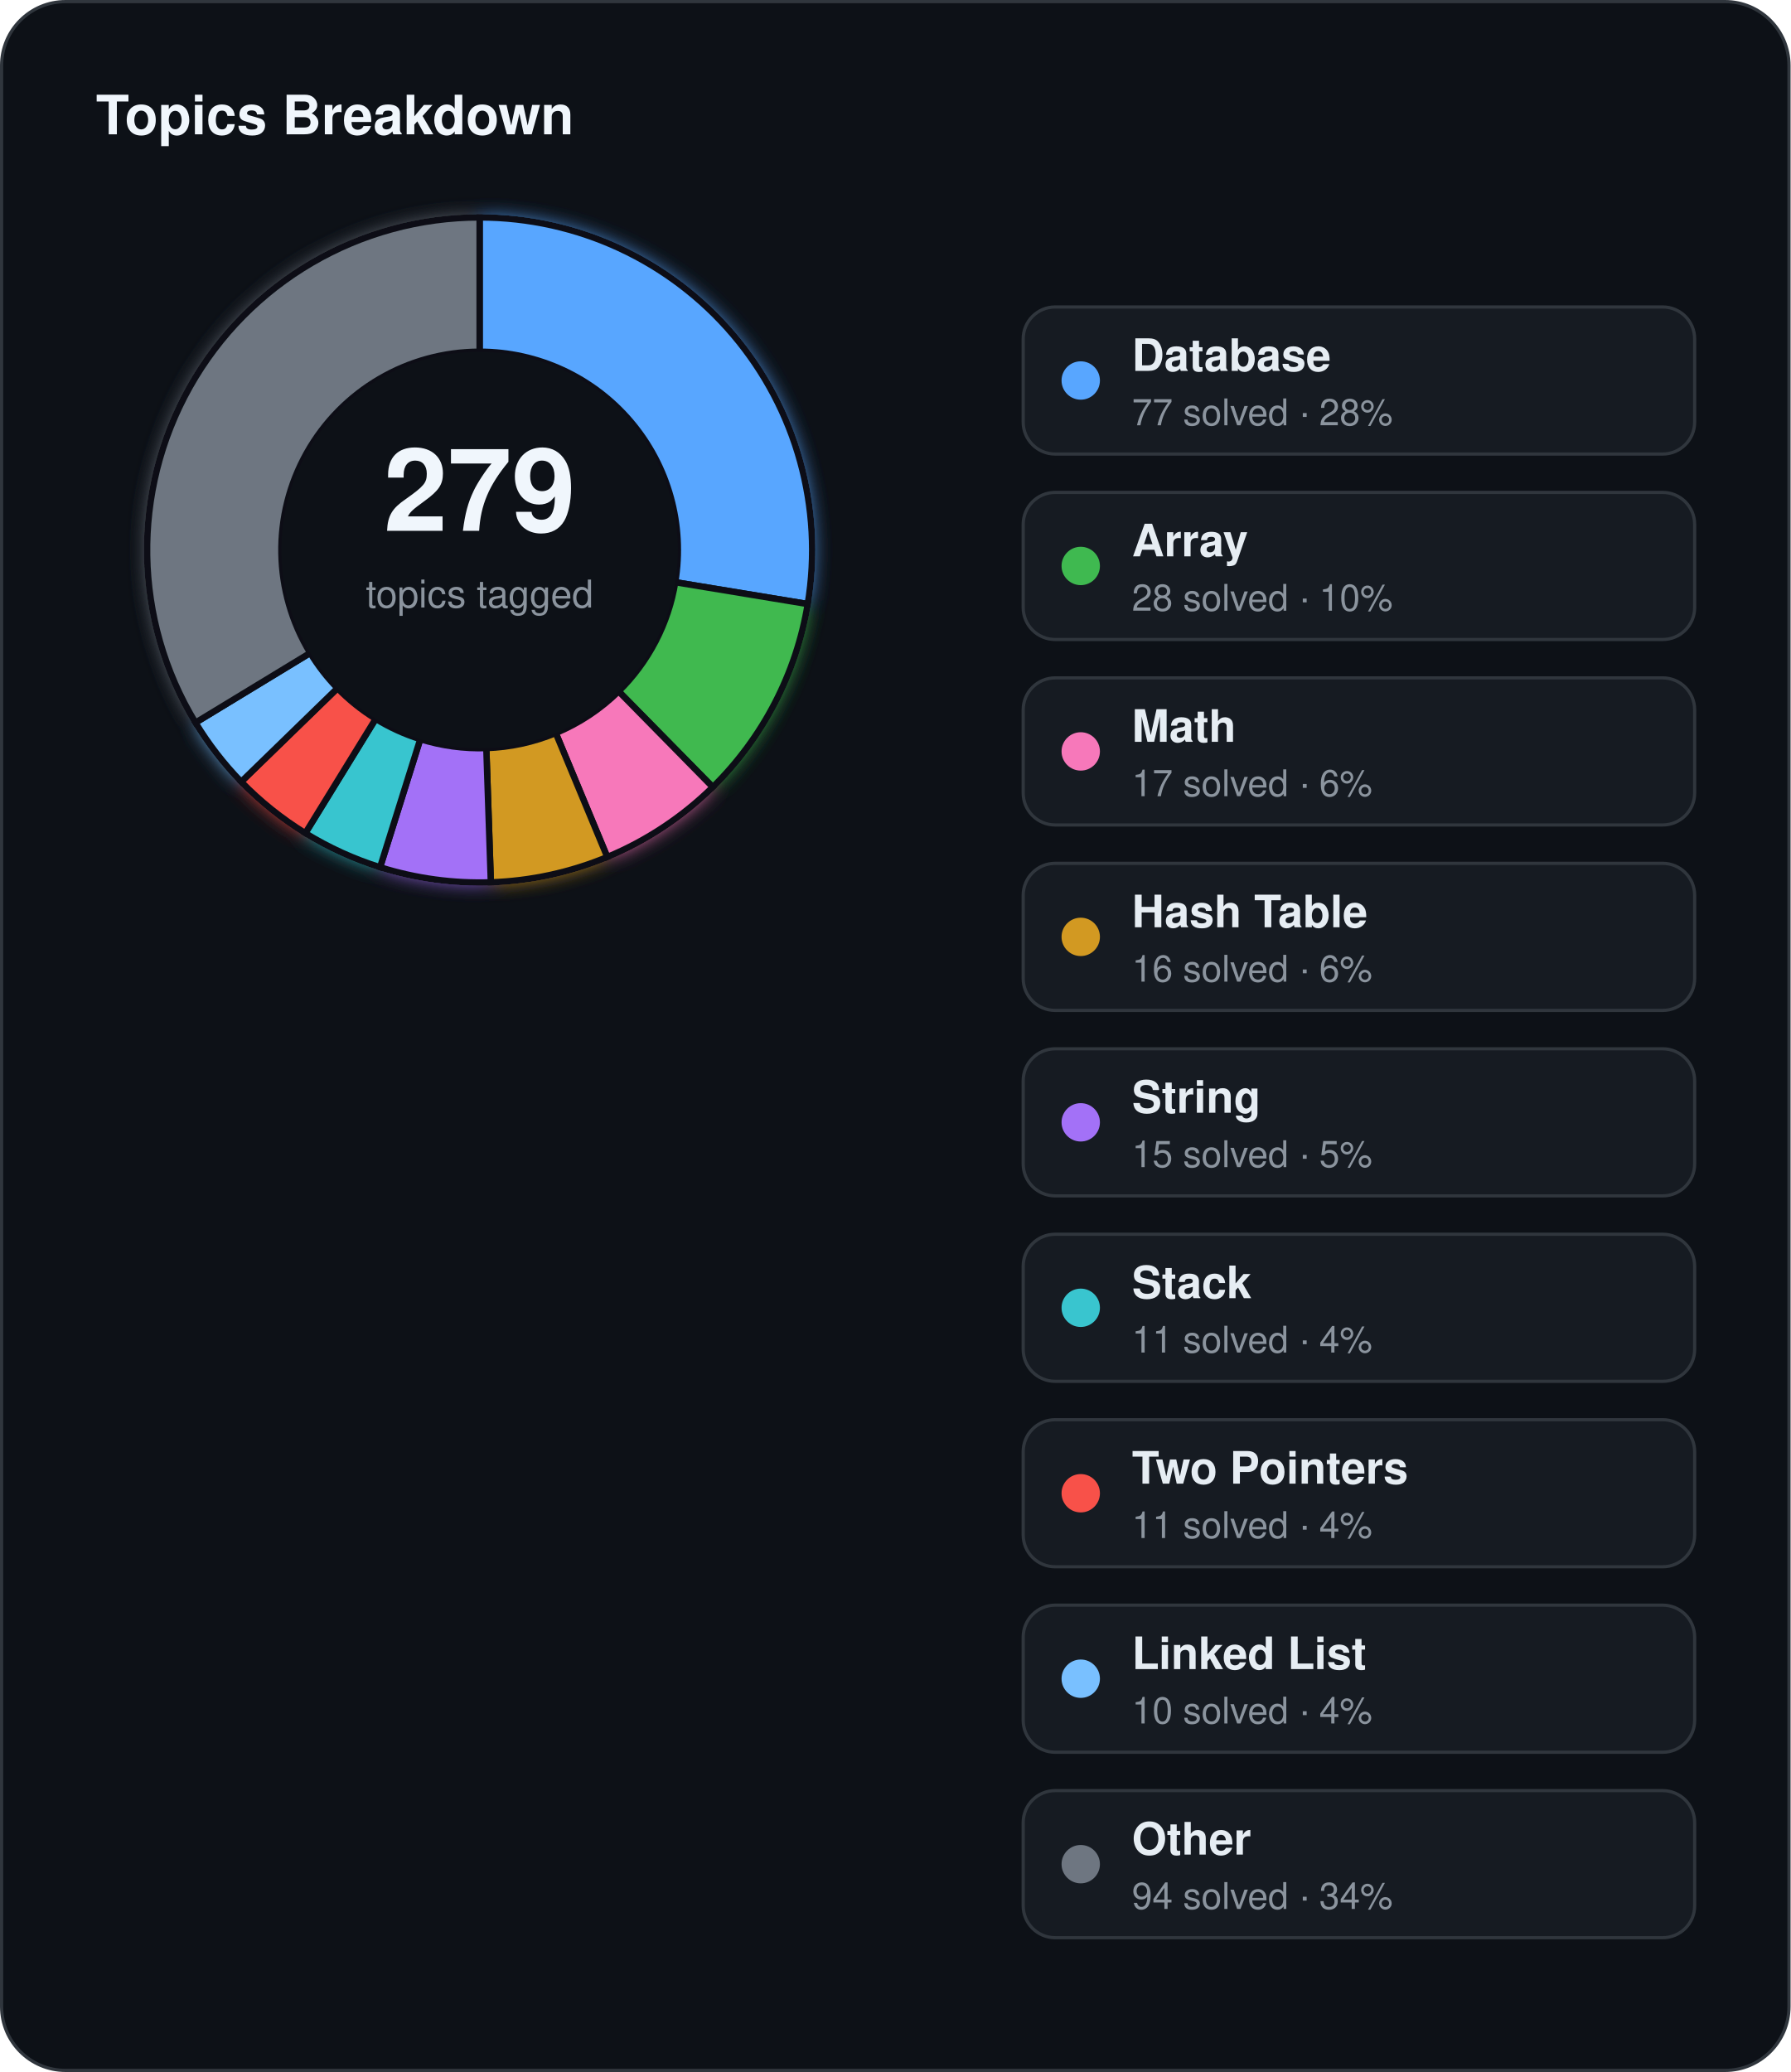
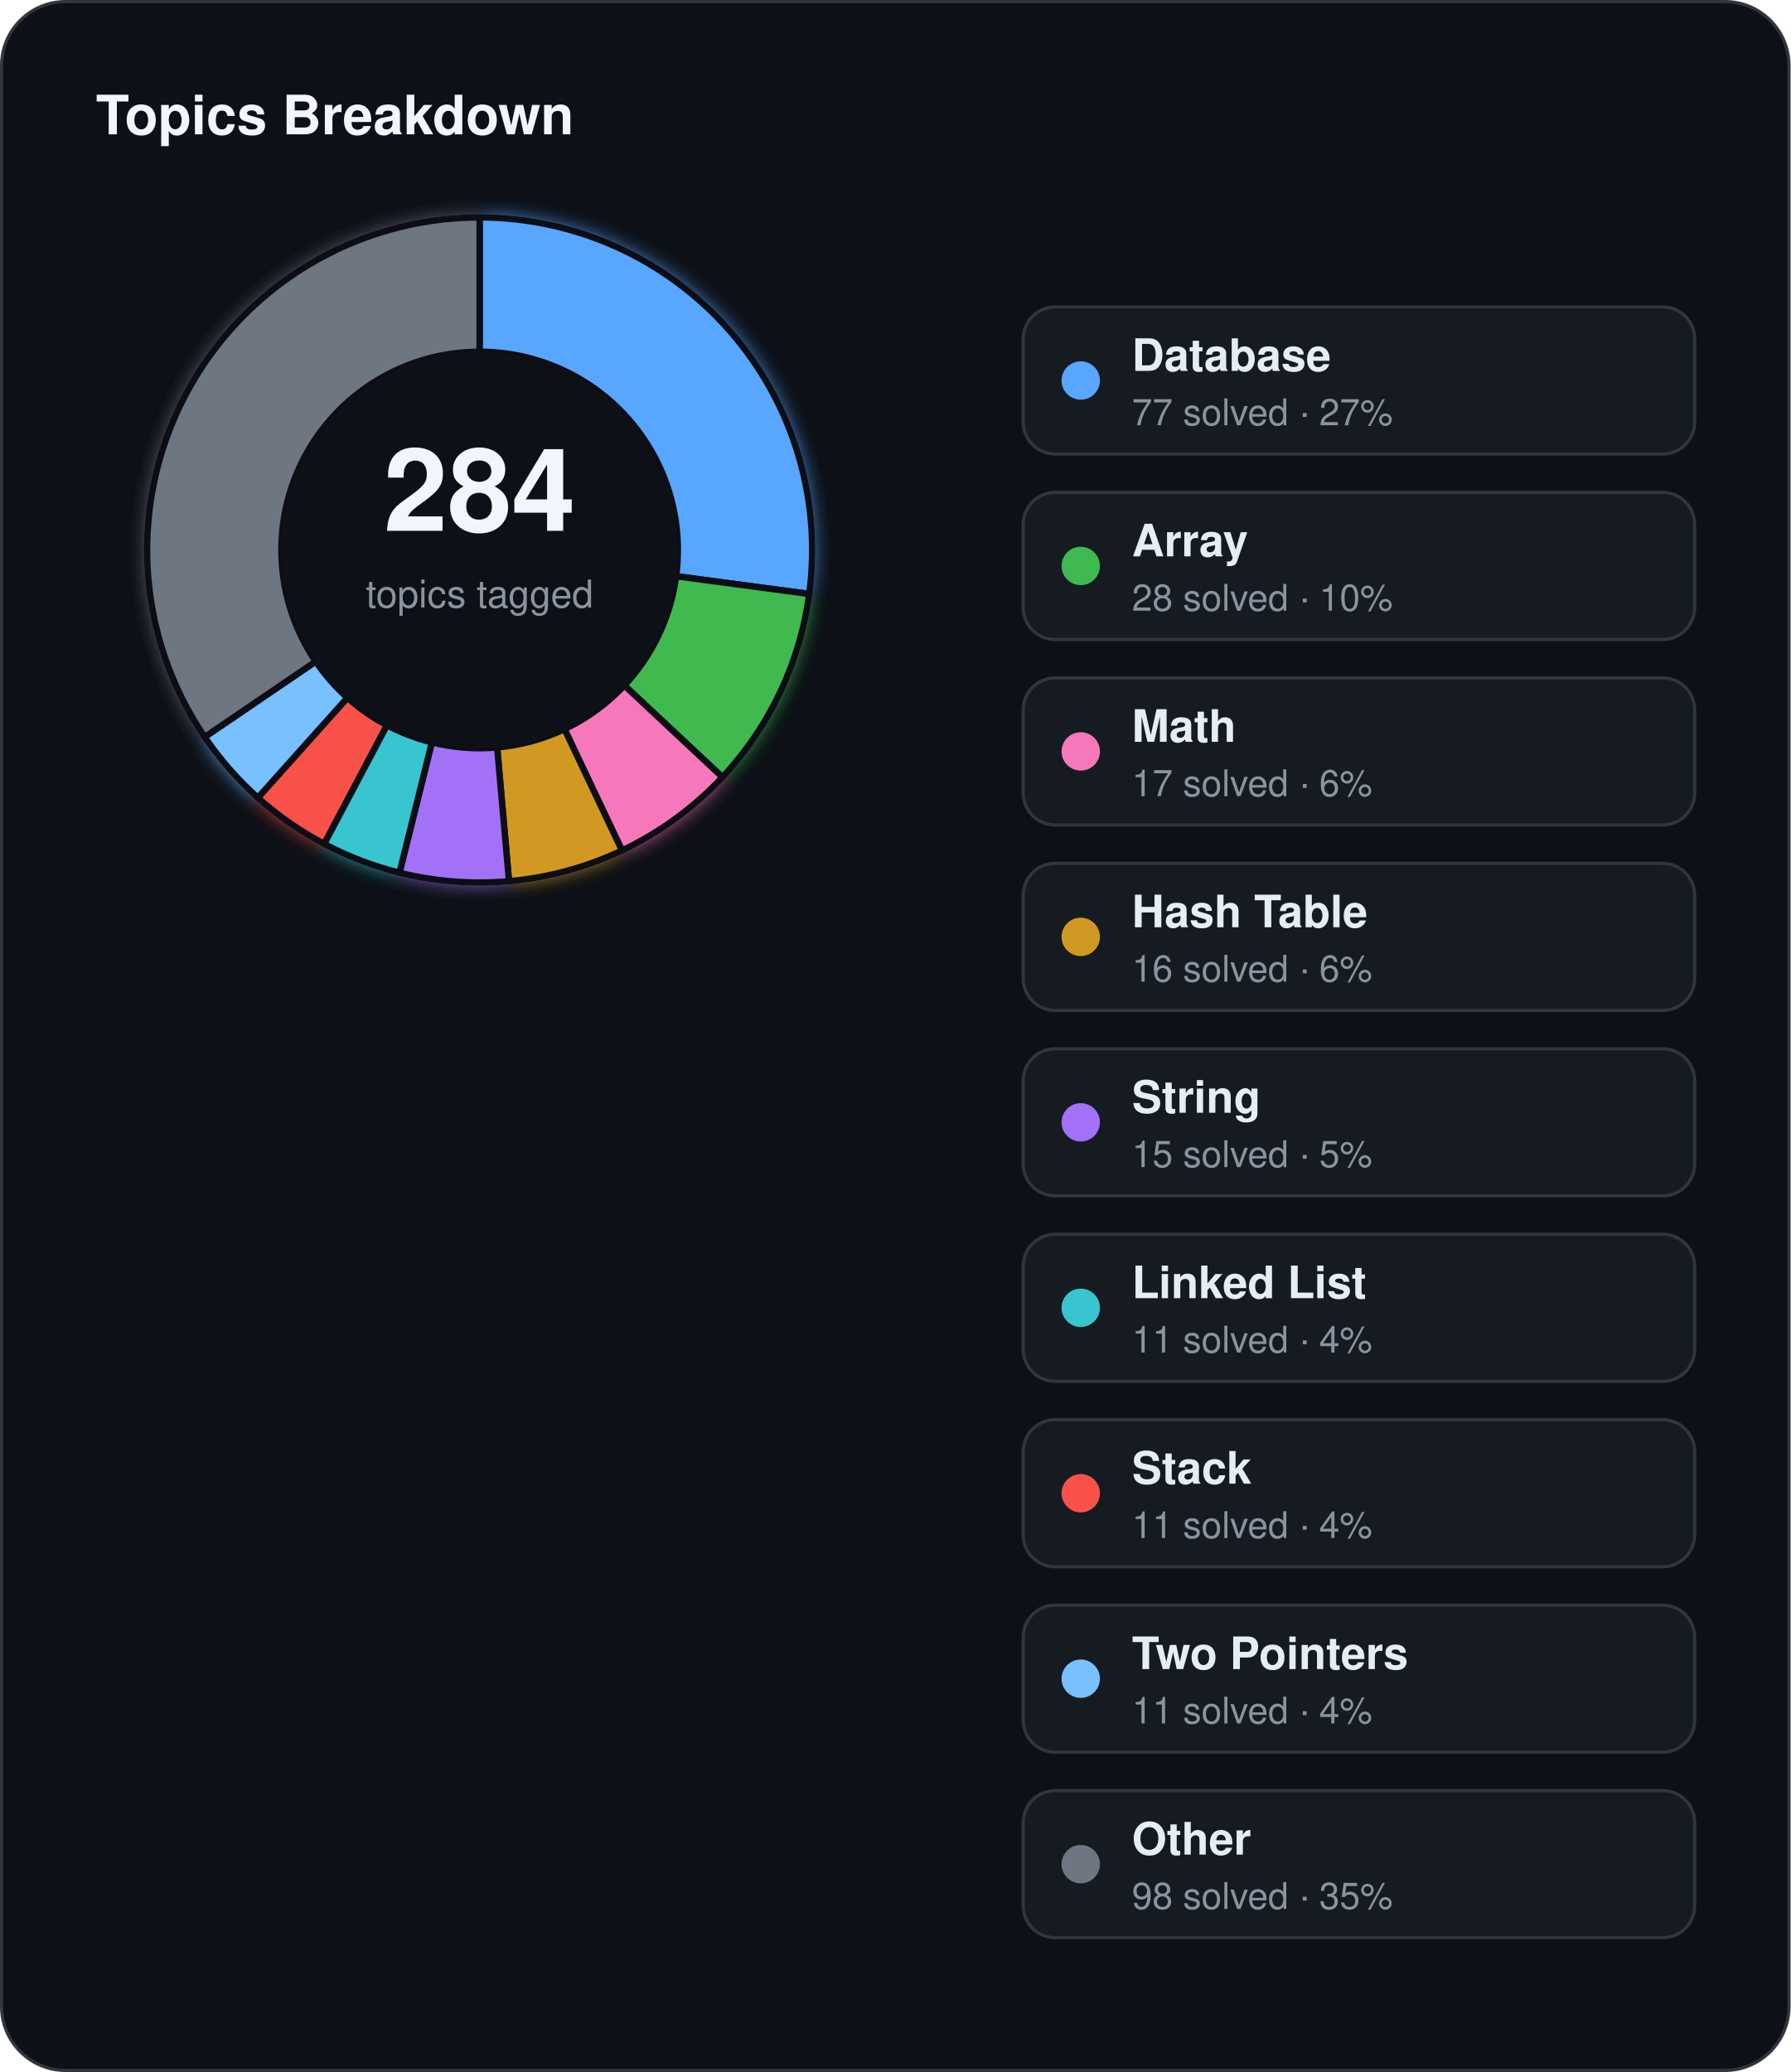
<svg xmlns="http://www.w3.org/2000/svg" width="560" height="648" viewBox="0 0 560 648">
  <defs>
    <filter id="topics-glow" x="-60%" y="-60%" width="220%" height="220%">
      <feGaussianBlur stdDeviation="3" result="blur" />
      <feMerge>
        <feMergeNode in="blur" />
        <feMergeNode in="SourceGraphic" />
      </feMerge>
    </filter>
  </defs>
  <rect x="0.5" y="0.5" width="559" height="647" rx="20" fill="#0d1117" stroke="#30363d" stroke-width="1" />
  <text x="30" y="42" fill="#f0f6fc" font-family="Segoe UI, Helvetica, Arial, sans-serif" font-size="17" font-weight="700">Topics Breakdown</text>
  <g filter="url(#topics-glow)">
-     <path d="M 150.00,68.00 A 104,104 0 0 1 252.62,188.91 L 211.18,182.08 A 62,62 0 0 0 150.00,110.00 Z" fill="#58a6ff" stroke="#0d1117" stroke-width="2" />
-     <path d="M 252.62,188.91 A 104,104 0 0 1 222.92,246.16 L 193.47,216.21 A 62,62 0 0 0 211.18,182.08 Z" fill="#3fb950" stroke="#0d1117" stroke-width="2" />
-     <path d="M 222.92,246.16 A 104,104 0 0 1 189.93,268.03 L 173.81,229.25 A 62,62 0 0 0 193.47,216.21 Z" fill="#f778ba" stroke="#0d1117" stroke-width="2" />
-     <path d="M 189.93,268.03 A 104,104 0 0 1 153.51,275.94 L 152.09,233.96 A 62,62 0 0 0 173.81,229.25 Z" fill="#d29922" stroke="#0d1117" stroke-width="2" />
-     <path d="M 153.51,275.94 A 104,104 0 0 1 118.87,271.23 L 131.44,231.16 A 62,62 0 0 0 152.09,233.96 Z" fill="#a371f7" stroke="#0d1117" stroke-width="2" />
-     <path d="M 118.87,271.23 A 104,104 0 0 1 95.49,260.57 L 117.50,224.80 A 62,62 0 0 0 131.44,231.16 Z" fill="#39c5cf" stroke="#0d1117" stroke-width="2" />
-     <path d="M 95.49,260.57 A 104,104 0 0 1 75.43,244.50 L 105.55,215.22 A 62,62 0 0 0 117.50,224.80 Z" fill="#f85149" stroke="#0d1117" stroke-width="2" />
-     <path d="M 75.43,244.50 A 104,104 0 0 1 61.13,226.01 L 97.02,204.20 A 62,62 0 0 0 105.55,215.22 Z" fill="#79c0ff" stroke="#0d1117" stroke-width="2" />
-     <path d="M 61.13,226.01 A 104,104 0 0 1 150.00,68.00 L 150.00,110.00 A 62,62 0 0 0 97.02,204.20 Z" fill="#6e7681" stroke="#0d1117" stroke-width="2" />
+     <path d="M 150.00,68.00 A 104,104 0 0 1 253.09,185.76 L 211.45,180.21 A 62,62 0 0 0 150.00,110.00 Z" fill="#58a6ff" stroke="#0d1117" stroke-width="2" />
+     <path d="M 253.09,185.76 A 104,104 0 0 1 225.94,243.06 L 195.27,214.36 A 62,62 0 0 0 211.45,180.21 Z" fill="#3fb950" stroke="#0d1117" stroke-width="2" />
+     <path d="M 225.94,243.06 A 104,104 0 0 1 194.53,265.98 L 176.55,228.03 A 62,62 0 0 0 195.27,214.36 Z" fill="#f778ba" stroke="#0d1117" stroke-width="2" />
+     <path d="M 194.53,265.98 A 104,104 0 0 1 159.19,275.59 L 155.48,233.76 A 62,62 0 0 0 176.55,228.03 Z" fill="#d29922" stroke="#0d1117" stroke-width="2" />
+     <path d="M 159.19,275.59 A 104,104 0 0 1 124.94,272.94 L 135.06,232.17 A 62,62 0 0 0 155.48,233.76 Z" fill="#a371f7" stroke="#0d1117" stroke-width="2" />
+     <path d="M 124.94,272.94 A 104,104 0 0 1 101.36,263.92 L 121.00,226.80 A 62,62 0 0 0 135.06,232.17 Z" fill="#39c5cf" stroke="#0d1117" stroke-width="2" />
+     <path d="M 101.36,263.92 A 104,104 0 0 1 80.64,249.49 L 108.65,218.20 A 62,62 0 0 0 121.00,226.80 Z" fill="#f85149" stroke="#0d1117" stroke-width="2" />
+     <path d="M 80.64,249.49 A 104,104 0 0 1 64.01,230.49 L 98.74,206.87 A 62,62 0 0 0 108.65,218.20 Z" fill="#79c0ff" stroke="#0d1117" stroke-width="2" />
+     <path d="M 64.01,230.49 A 104,104 0 0 1 150.00,68.00 L 150.00,110.00 A 62,62 0 0 0 98.74,206.87 Z" fill="#6e7681" stroke="#0d1117" stroke-width="2" />
  </g>
  <circle cx="150" cy="172" r="62" fill="#0d1117" />
-   <text x="150" y="166" text-anchor="middle" fill="#f0f6fc" font-family="Segoe UI, Helvetica, Arial, sans-serif" font-size="36" font-weight="700">279</text>
+   <text x="150" y="166" text-anchor="middle" fill="#f0f6fc" font-family="Segoe UI, Helvetica, Arial, sans-serif" font-size="36" font-weight="700">284</text>
  <text x="150" y="190" text-anchor="middle" fill="#8b949e" font-family="Segoe UI, Helvetica, Arial, sans-serif" font-size="12">topics tagged</text>
  <rect x="320" y="96" width="210" height="46" rx="10" fill="#161b22" stroke="#30363d" stroke-width="1" />
  <circle cx="338" cy="119" r="6" fill="#58a6ff" />
  <text x="354" y="116" fill="#e6edf3" font-family="Segoe UI, Helvetica, Arial, sans-serif" font-size="14" font-weight="600">Database</text>
-   <text x="354" y="133" fill="#8b949e" font-family="Segoe UI, Helvetica, Arial, sans-serif" font-size="11.5">77 solved · 28%</text>
+   <text x="354" y="133" fill="#8b949e" font-family="Segoe UI, Helvetica, Arial, sans-serif" font-size="11.5">77 solved · 27%</text>
  <rect x="320" y="154" width="210" height="46" rx="10" fill="#161b22" stroke="#30363d" stroke-width="1" />
  <circle cx="338" cy="177" r="6" fill="#3fb950" />
  <text x="354" y="174" fill="#e6edf3" font-family="Segoe UI, Helvetica, Arial, sans-serif" font-size="14" font-weight="600">Array</text>
  <text x="354" y="191" fill="#8b949e" font-family="Segoe UI, Helvetica, Arial, sans-serif" font-size="11.5">28 solved · 10%</text>
  <rect x="320" y="212" width="210" height="46" rx="10" fill="#161b22" stroke="#30363d" stroke-width="1" />
  <circle cx="338" cy="235" r="6" fill="#f778ba" />
  <text x="354" y="232" fill="#e6edf3" font-family="Segoe UI, Helvetica, Arial, sans-serif" font-size="14" font-weight="600">Math</text>
  <text x="354" y="249" fill="#8b949e" font-family="Segoe UI, Helvetica, Arial, sans-serif" font-size="11.5">17 solved · 6%</text>
  <rect x="320" y="270" width="210" height="46" rx="10" fill="#161b22" stroke="#30363d" stroke-width="1" />
  <circle cx="338" cy="293" r="6" fill="#d29922" />
  <text x="354" y="290" fill="#e6edf3" font-family="Segoe UI, Helvetica, Arial, sans-serif" font-size="14" font-weight="600">Hash Table</text>
  <text x="354" y="307" fill="#8b949e" font-family="Segoe UI, Helvetica, Arial, sans-serif" font-size="11.5">16 solved · 6%</text>
  <rect x="320" y="328" width="210" height="46" rx="10" fill="#161b22" stroke="#30363d" stroke-width="1" />
  <circle cx="338" cy="351" r="6" fill="#a371f7" />
  <text x="354" y="348" fill="#e6edf3" font-family="Segoe UI, Helvetica, Arial, sans-serif" font-size="14" font-weight="600">String</text>
  <text x="354" y="365" fill="#8b949e" font-family="Segoe UI, Helvetica, Arial, sans-serif" font-size="11.5">15 solved · 5%</text>
  <rect x="320" y="386" width="210" height="46" rx="10" fill="#161b22" stroke="#30363d" stroke-width="1" />
  <circle cx="338" cy="409" r="6" fill="#39c5cf" />
-   <text x="354" y="406" fill="#e6edf3" font-family="Segoe UI, Helvetica, Arial, sans-serif" font-size="14" font-weight="600">Stack</text>
+   <text x="354" y="406" fill="#e6edf3" font-family="Segoe UI, Helvetica, Arial, sans-serif" font-size="14" font-weight="600">Linked List</text>
  <text x="354" y="423" fill="#8b949e" font-family="Segoe UI, Helvetica, Arial, sans-serif" font-size="11.5">11 solved · 4%</text>
  <rect x="320" y="444" width="210" height="46" rx="10" fill="#161b22" stroke="#30363d" stroke-width="1" />
  <circle cx="338" cy="467" r="6" fill="#f85149" />
-   <text x="354" y="464" fill="#e6edf3" font-family="Segoe UI, Helvetica, Arial, sans-serif" font-size="14" font-weight="600">Two Pointers</text>
+   <text x="354" y="464" fill="#e6edf3" font-family="Segoe UI, Helvetica, Arial, sans-serif" font-size="14" font-weight="600">Stack</text>
  <text x="354" y="481" fill="#8b949e" font-family="Segoe UI, Helvetica, Arial, sans-serif" font-size="11.5">11 solved · 4%</text>
  <rect x="320" y="502" width="210" height="46" rx="10" fill="#161b22" stroke="#30363d" stroke-width="1" />
  <circle cx="338" cy="525" r="6" fill="#79c0ff" />
-   <text x="354" y="522" fill="#e6edf3" font-family="Segoe UI, Helvetica, Arial, sans-serif" font-size="14" font-weight="600">Linked List</text>
-   <text x="354" y="539" fill="#8b949e" font-family="Segoe UI, Helvetica, Arial, sans-serif" font-size="11.5">10 solved · 4%</text>
+   <text x="354" y="522" fill="#e6edf3" font-family="Segoe UI, Helvetica, Arial, sans-serif" font-size="14" font-weight="600">Two Pointers</text>
+   <text x="354" y="539" fill="#8b949e" font-family="Segoe UI, Helvetica, Arial, sans-serif" font-size="11.5">11 solved · 4%</text>
  <rect x="320" y="560" width="210" height="46" rx="10" fill="#161b22" stroke="#30363d" stroke-width="1" />
  <circle cx="338" cy="583" r="6" fill="#6e7681" />
  <text x="354" y="580" fill="#e6edf3" font-family="Segoe UI, Helvetica, Arial, sans-serif" font-size="14" font-weight="600">Other</text>
-   <text x="354" y="597" fill="#8b949e" font-family="Segoe UI, Helvetica, Arial, sans-serif" font-size="11.5">94 solved · 34%</text>
+   <text x="354" y="597" fill="#8b949e" font-family="Segoe UI, Helvetica, Arial, sans-serif" font-size="11.5">98 solved · 35%</text>
</svg>
